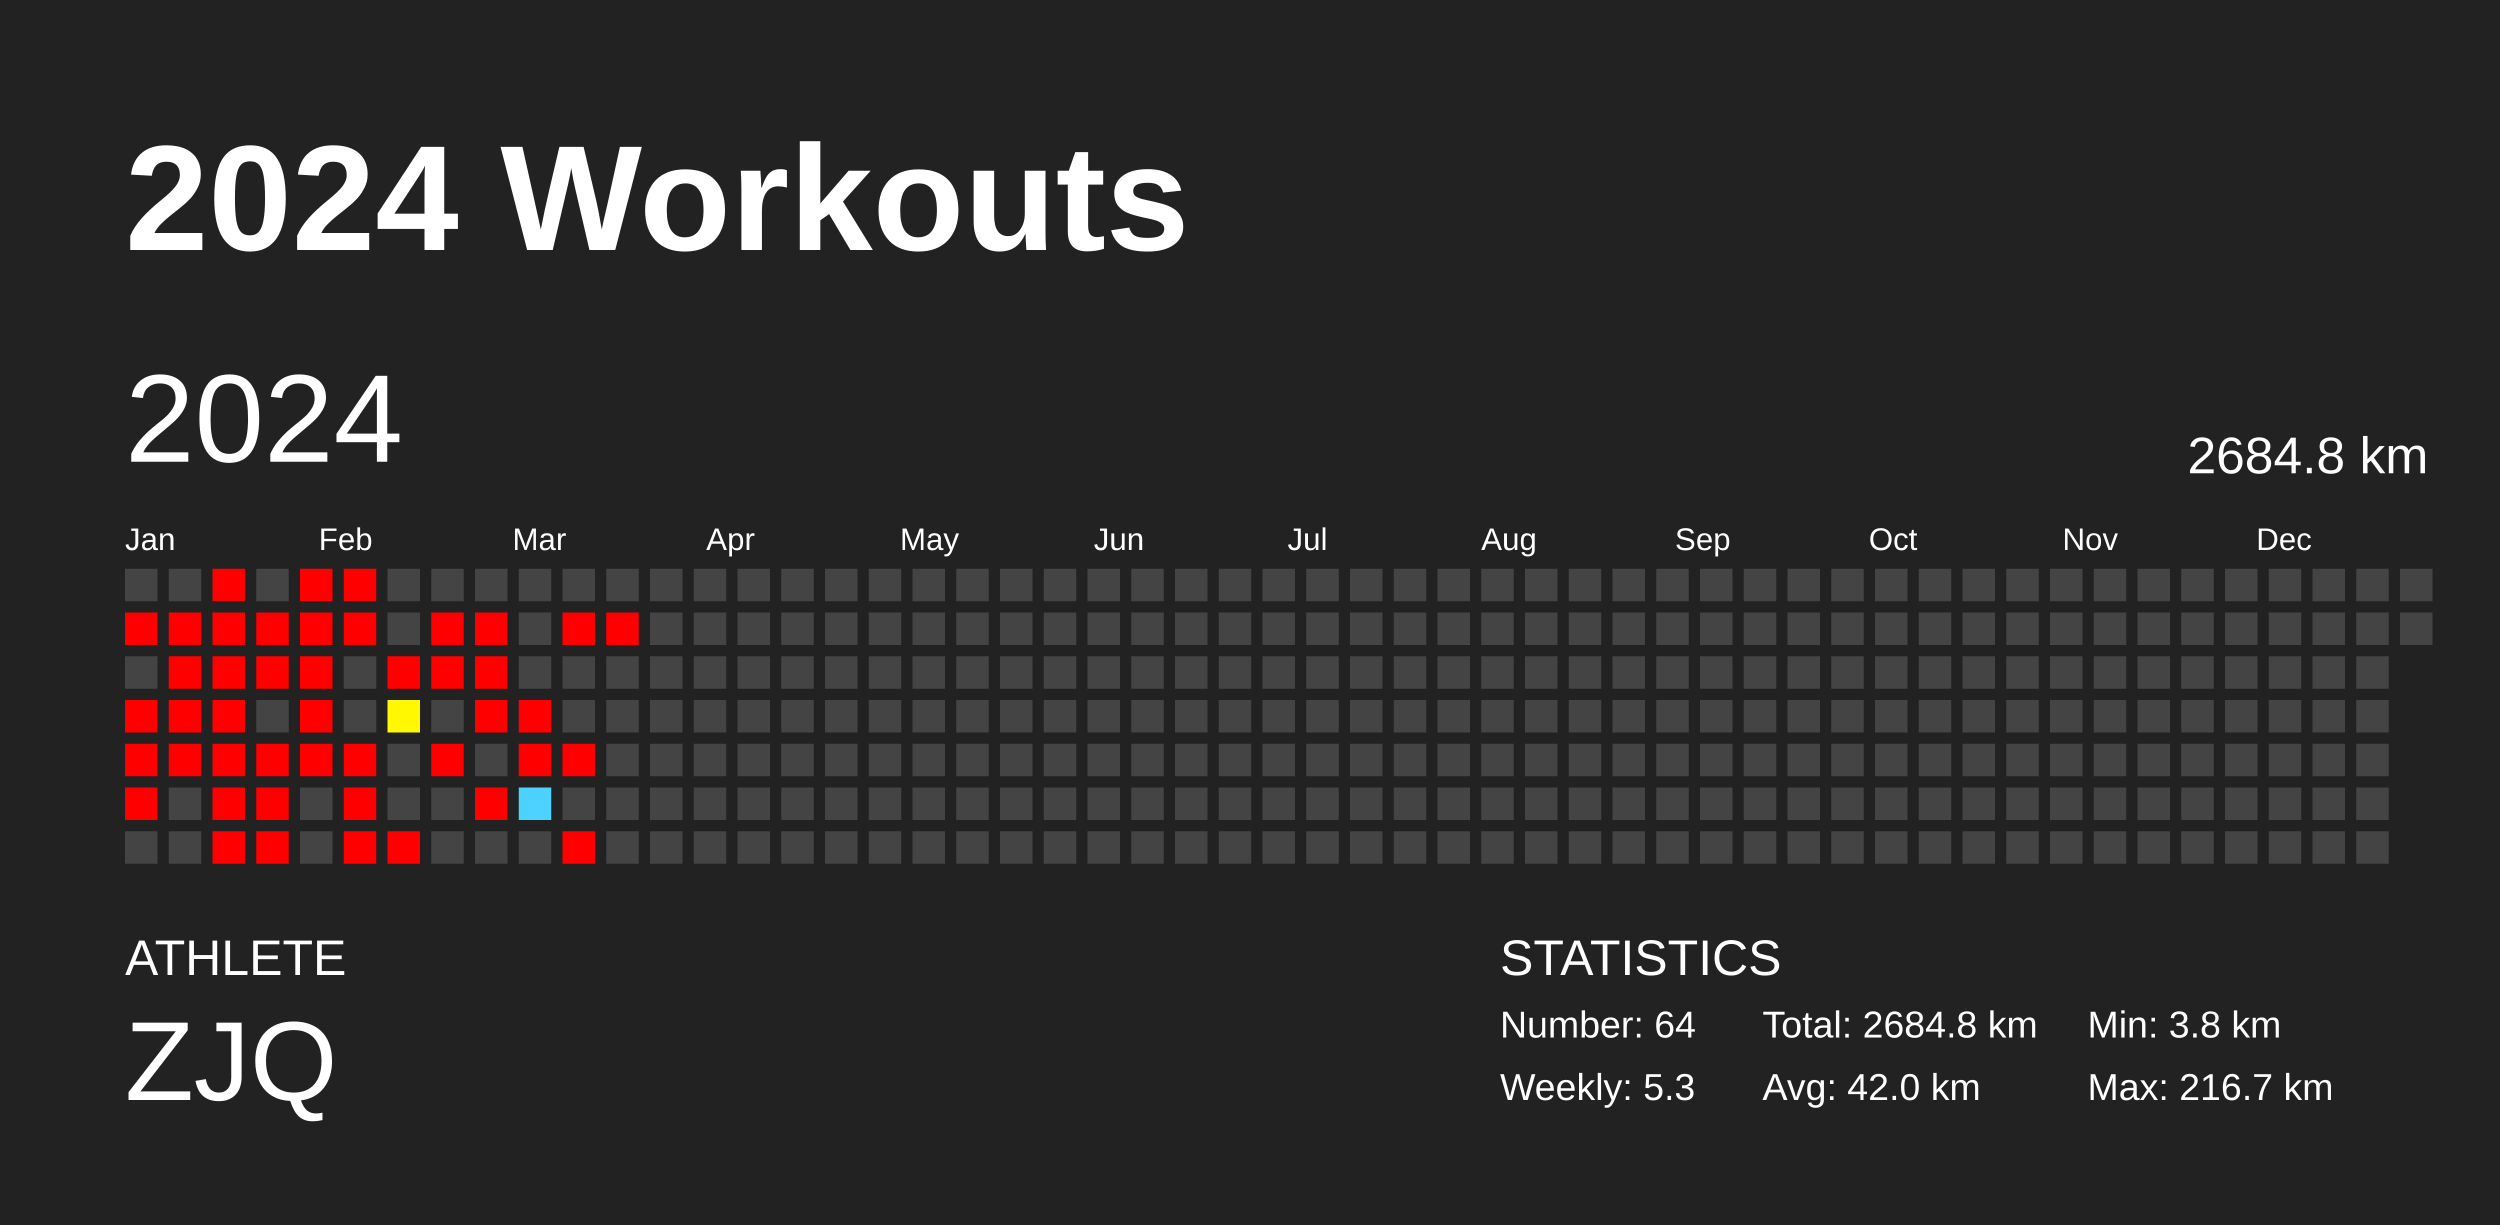
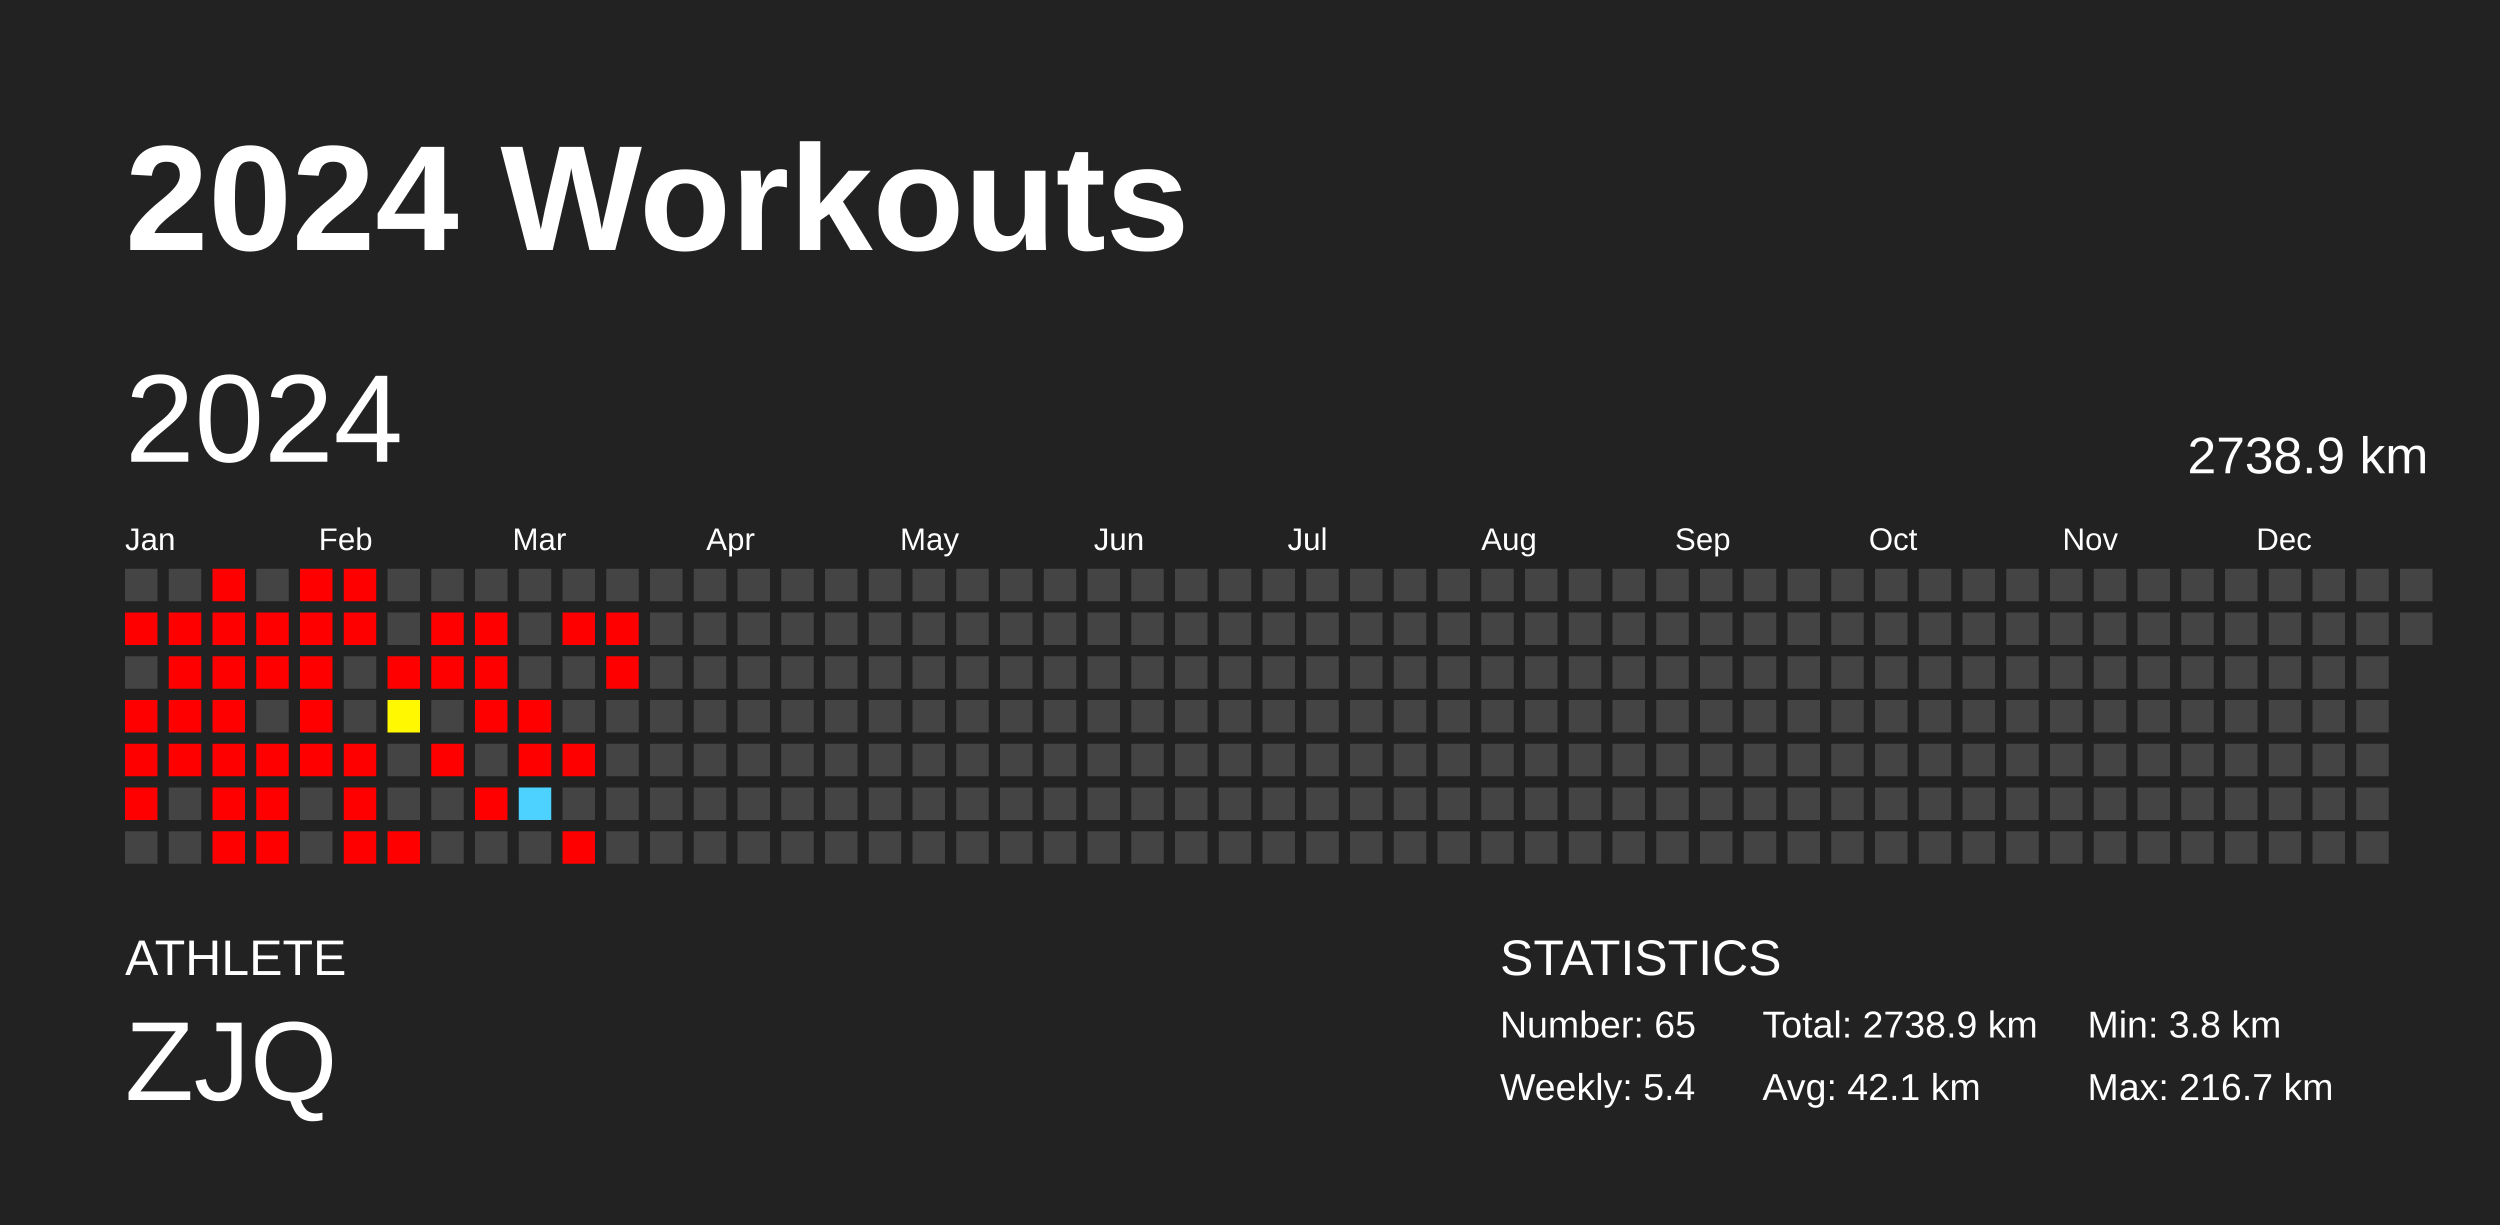
<svg xmlns="http://www.w3.org/2000/svg" baseProfile="full" height="98mm" version="1.1" viewBox="0,0,200,98" width="200mm">
  <defs />
  <rect fill="#222222" height="98" width="200" x="0" y="0" />
  <text fill="#FFFFFF" style="font-size:12px; font-family:Arial; font-weight:bold;" x="10" y="20">2024 Workouts</text>
  <text fill="#FFFFFF" style="font-size:4px; font-family:Arial" x="10" y="78">ATHLETE</text>
  <text fill="#FFFFFF" style="font-size:9px; font-family:Arial" x="10" y="88">ZJQ</text>
  <text fill="#FFFFFF" style="font-size:4px; font-family:Arial" x="120" y="78">STATISTICS</text>
-   <text fill="#FFFFFF" style="font-size:3px; font-family:Arial" x="120" y="83">Number: 64</text>
-   <text fill="#FFFFFF" style="font-size:3px; font-family:Arial" x="120" y="88">Weekly: 5.3</text>
-   <text fill="#FFFFFF" style="font-size:3px; font-family:Arial" x="141" y="83">Total: 2684.8 km</text>
-   <text fill="#FFFFFF" style="font-size:3px; font-family:Arial" x="141" y="88">Avg: 42.0 km</text>
+   <text fill="#FFFFFF" style="font-size:3px; font-family:Arial" x="120" y="83">Number: 65</text>
+   <text fill="#FFFFFF" style="font-size:3px; font-family:Arial" x="120" y="88">Weekly: 5.4</text>
+   <text fill="#FFFFFF" style="font-size:3px; font-family:Arial" x="141" y="83">Total: 2738.9 km</text>
+   <text fill="#FFFFFF" style="font-size:3px; font-family:Arial" x="141" y="88">Avg: 42.1 km</text>
  <text fill="#FFFFFF" style="font-size:3px; font-family:Arial" x="167" y="83">Min: 3.8 km</text>
  <text fill="#FFFFFF" style="font-size:3px; font-family:Arial" x="167" y="88">Max: 216.7 km</text>
  <text dominant-baseline="hanging" fill="#FFFFFF" style="font-size:10.0px; font-family:Arial;" x="10" y="30">2024</text>
-   <text dominant-baseline="hanging" fill="#FFFFFF" style="font-size:4.125px; font-family:Arial;" x="175" y="35">2684.8 km</text>
+   <text dominant-baseline="hanging" fill="#FFFFFF" style="font-size:4.125px; font-family:Arial;" x="175" y="35">2738.9 km</text>
  <text fill="#FFFFFF" style="font-size:2.5px; font-family:Arial" x="10.0" y="44">Jan</text>
  <text fill="#FFFFFF" style="font-size:2.5px; font-family:Arial" x="25.5" y="44">Feb</text>
  <text fill="#FFFFFF" style="font-size:2.5px; font-family:Arial" x="41.0" y="44">Mar</text>
  <text fill="#FFFFFF" style="font-size:2.5px; font-family:Arial" x="56.5" y="44">Apr</text>
  <text fill="#FFFFFF" style="font-size:2.5px; font-family:Arial" x="72.0" y="44">May</text>
  <text fill="#FFFFFF" style="font-size:2.5px; font-family:Arial" x="87.5" y="44">Jun</text>
  <text fill="#FFFFFF" style="font-size:2.5px; font-family:Arial" x="103.0" y="44">Jul</text>
  <text fill="#FFFFFF" style="font-size:2.5px; font-family:Arial" x="118.5" y="44">Aug</text>
  <text fill="#FFFFFF" style="font-size:2.5px; font-family:Arial" x="134.0" y="44">Sep</text>
  <text fill="#FFFFFF" style="font-size:2.5px; font-family:Arial" x="149.5" y="44">Oct</text>
  <text fill="#FFFFFF" style="font-size:2.5px; font-family:Arial" x="165.0" y="44">Nov</text>
  <text fill="#FFFFFF" style="font-size:2.5px; font-family:Arial" x="180.5" y="44">Dec</text>
  <rect fill="#444444" height="2.6" width="2.6" x="10.0" y="45.5" />
  <rect fill="red" height="2.6" width="2.6" x="10.0" y="49.0" />
  <rect fill="#444444" height="2.6" width="2.6" x="10.0" y="52.5" />
  <rect fill="red" height="2.6" width="2.6" x="10.0" y="56.0" />
  <rect fill="red" height="2.6" width="2.6" x="10.0" y="59.5" />
  <rect fill="red" height="2.6" width="2.6" x="10.0" y="63.0" />
  <rect fill="#444444" height="2.6" width="2.6" x="10.0" y="66.5" />
  <rect fill="#444444" height="2.6" width="2.6" x="13.5" y="45.5" />
  <rect fill="red" height="2.6" width="2.6" x="13.5" y="49.0" />
  <rect fill="red" height="2.6" width="2.6" x="13.5" y="52.5" />
  <rect fill="red" height="2.6" width="2.6" x="13.5" y="56.0" />
  <rect fill="red" height="2.6" width="2.6" x="13.5" y="59.5" />
  <rect fill="#444444" height="2.6" width="2.6" x="13.5" y="63.0" />
  <rect fill="#444444" height="2.6" width="2.6" x="13.5" y="66.5" />
  <rect fill="red" height="2.6" width="2.6" x="17.0" y="45.5" />
  <rect fill="red" height="2.6" width="2.6" x="17.0" y="49.0" />
  <rect fill="red" height="2.6" width="2.6" x="17.0" y="52.5" />
  <rect fill="red" height="2.6" width="2.6" x="17.0" y="56.0" />
  <rect fill="red" height="2.6" width="2.6" x="17.0" y="59.5" />
  <rect fill="red" height="2.6" width="2.6" x="17.0" y="63.0" />
  <rect fill="red" height="2.6" width="2.6" x="17.0" y="66.5" />
  <rect fill="#444444" height="2.6" width="2.6" x="20.5" y="45.5" />
  <rect fill="red" height="2.6" width="2.6" x="20.5" y="49.0" />
  <rect fill="red" height="2.6" width="2.6" x="20.5" y="52.5" />
  <rect fill="#444444" height="2.6" width="2.6" x="20.5" y="56.0" />
  <rect fill="red" height="2.6" width="2.6" x="20.5" y="59.5" />
  <rect fill="red" height="2.6" width="2.6" x="20.5" y="63.0" />
  <rect fill="red" height="2.6" width="2.6" x="20.5" y="66.5" />
  <rect fill="red" height="2.6" width="2.6" x="24.0" y="45.5" />
  <rect fill="red" height="2.6" width="2.6" x="24.0" y="49.0" />
  <rect fill="red" height="2.6" width="2.6" x="24.0" y="52.5" />
  <rect fill="red" height="2.6" width="2.6" x="24.0" y="56.0" />
  <rect fill="red" height="2.6" width="2.6" x="24.0" y="59.5" />
  <rect fill="#444444" height="2.6" width="2.6" x="24.0" y="63.0" />
  <rect fill="#444444" height="2.6" width="2.6" x="24.0" y="66.5" />
  <rect fill="red" height="2.6" width="2.6" x="27.5" y="45.5" />
  <rect fill="red" height="2.6" width="2.6" x="27.5" y="49.0" />
  <rect fill="#444444" height="2.6" width="2.6" x="27.5" y="52.5" />
  <rect fill="#444444" height="2.6" width="2.6" x="27.5" y="56.0" />
  <rect fill="red" height="2.6" width="2.6" x="27.5" y="59.5" />
  <rect fill="red" height="2.6" width="2.6" x="27.5" y="63.0" />
  <rect fill="red" height="2.6" width="2.6" x="27.5" y="66.5" />
  <rect fill="#444444" height="2.6" width="2.6" x="31.0" y="45.5" />
  <rect fill="#444444" height="2.6" width="2.6" x="31.0" y="49.0" />
  <rect fill="red" height="2.6" width="2.6" x="31.0" y="52.5" />
  <rect fill="#fff800" height="2.6" width="2.6" x="31.0" y="56.0" />
  <rect fill="#444444" height="2.6" width="2.6" x="31.0" y="59.5" />
  <rect fill="#444444" height="2.6" width="2.6" x="31.0" y="63.0" />
  <rect fill="red" height="2.6" width="2.6" x="31.0" y="66.5" />
  <rect fill="#444444" height="2.6" width="2.6" x="34.5" y="45.5" />
  <rect fill="red" height="2.6" width="2.6" x="34.5" y="49.0" />
  <rect fill="red" height="2.6" width="2.6" x="34.5" y="52.5" />
  <rect fill="#444444" height="2.6" width="2.6" x="34.5" y="56.0" />
  <rect fill="red" height="2.6" width="2.6" x="34.5" y="59.5" />
  <rect fill="#444444" height="2.6" width="2.6" x="34.5" y="63.0" />
  <rect fill="#444444" height="2.6" width="2.6" x="34.5" y="66.5" />
  <rect fill="#444444" height="2.6" width="2.6" x="38.0" y="45.5" />
  <rect fill="red" height="2.6" width="2.6" x="38.0" y="49.0" />
  <rect fill="red" height="2.6" width="2.6" x="38.0" y="52.5" />
  <rect fill="red" height="2.6" width="2.6" x="38.0" y="56.0" />
  <rect fill="#444444" height="2.6" width="2.6" x="38.0" y="59.5" />
  <rect fill="red" height="2.6" width="2.6" x="38.0" y="63.0" />
  <rect fill="#444444" height="2.6" width="2.6" x="38.0" y="66.5" />
  <rect fill="#444444" height="2.6" width="2.6" x="41.5" y="45.5" />
  <rect fill="#444444" height="2.6" width="2.6" x="41.5" y="49.0" />
  <rect fill="#444444" height="2.6" width="2.6" x="41.5" y="52.5" />
  <rect fill="red" height="2.6" width="2.6" x="41.5" y="56.0" />
  <rect fill="red" height="2.6" width="2.6" x="41.5" y="59.5" />
  <rect fill="#4dd2ff" height="2.6" width="2.6" x="41.5" y="63.0" />
  <rect fill="#444444" height="2.6" width="2.6" x="41.5" y="66.5" />
  <rect fill="#444444" height="2.6" width="2.6" x="45.0" y="45.5" />
  <rect fill="red" height="2.6" width="2.6" x="45.0" y="49.0" />
  <rect fill="#444444" height="2.6" width="2.6" x="45.0" y="52.5" />
  <rect fill="#444444" height="2.6" width="2.6" x="45.0" y="56.0" />
  <rect fill="red" height="2.6" width="2.6" x="45.0" y="59.5" />
  <rect fill="#444444" height="2.6" width="2.6" x="45.0" y="63.0" />
  <rect fill="red" height="2.6" width="2.6" x="45.0" y="66.5" />
  <rect fill="#444444" height="2.6" width="2.6" x="48.5" y="45.5" />
  <rect fill="red" height="2.6" width="2.6" x="48.5" y="49.0" />
-   <rect fill="#444444" height="2.6" width="2.6" x="48.5" y="52.5" />
+   <rect fill="red" height="2.6" width="2.6" x="48.5" y="52.5" />
  <rect fill="#444444" height="2.6" width="2.6" x="48.5" y="56.0" />
  <rect fill="#444444" height="2.6" width="2.6" x="48.5" y="59.5" />
  <rect fill="#444444" height="2.6" width="2.6" x="48.5" y="63.0" />
  <rect fill="#444444" height="2.6" width="2.6" x="48.5" y="66.5" />
  <rect fill="#444444" height="2.6" width="2.6" x="52.0" y="45.5" />
  <rect fill="#444444" height="2.6" width="2.6" x="52.0" y="49.0" />
  <rect fill="#444444" height="2.6" width="2.6" x="52.0" y="52.5" />
  <rect fill="#444444" height="2.6" width="2.6" x="52.0" y="56.0" />
  <rect fill="#444444" height="2.6" width="2.6" x="52.0" y="59.5" />
  <rect fill="#444444" height="2.6" width="2.6" x="52.0" y="63.0" />
  <rect fill="#444444" height="2.6" width="2.6" x="52.0" y="66.5" />
  <rect fill="#444444" height="2.6" width="2.6" x="55.5" y="45.5" />
  <rect fill="#444444" height="2.6" width="2.6" x="55.5" y="49.0" />
  <rect fill="#444444" height="2.6" width="2.6" x="55.5" y="52.5" />
  <rect fill="#444444" height="2.6" width="2.6" x="55.5" y="56.0" />
  <rect fill="#444444" height="2.6" width="2.6" x="55.5" y="59.5" />
  <rect fill="#444444" height="2.6" width="2.6" x="55.5" y="63.0" />
  <rect fill="#444444" height="2.6" width="2.6" x="55.5" y="66.5" />
  <rect fill="#444444" height="2.6" width="2.6" x="59.0" y="45.5" />
  <rect fill="#444444" height="2.6" width="2.6" x="59.0" y="49.0" />
  <rect fill="#444444" height="2.6" width="2.6" x="59.0" y="52.5" />
  <rect fill="#444444" height="2.6" width="2.6" x="59.0" y="56.0" />
  <rect fill="#444444" height="2.6" width="2.6" x="59.0" y="59.5" />
  <rect fill="#444444" height="2.6" width="2.6" x="59.0" y="63.0" />
  <rect fill="#444444" height="2.6" width="2.6" x="59.0" y="66.5" />
  <rect fill="#444444" height="2.6" width="2.6" x="62.5" y="45.5" />
  <rect fill="#444444" height="2.6" width="2.6" x="62.5" y="49.0" />
  <rect fill="#444444" height="2.6" width="2.6" x="62.5" y="52.5" />
  <rect fill="#444444" height="2.6" width="2.6" x="62.5" y="56.0" />
  <rect fill="#444444" height="2.6" width="2.6" x="62.5" y="59.5" />
  <rect fill="#444444" height="2.6" width="2.6" x="62.5" y="63.0" />
  <rect fill="#444444" height="2.6" width="2.6" x="62.5" y="66.5" />
  <rect fill="#444444" height="2.6" width="2.6" x="66.0" y="45.5" />
  <rect fill="#444444" height="2.6" width="2.6" x="66.0" y="49.0" />
  <rect fill="#444444" height="2.6" width="2.6" x="66.0" y="52.5" />
  <rect fill="#444444" height="2.6" width="2.6" x="66.0" y="56.0" />
  <rect fill="#444444" height="2.6" width="2.6" x="66.0" y="59.5" />
  <rect fill="#444444" height="2.6" width="2.6" x="66.0" y="63.0" />
  <rect fill="#444444" height="2.6" width="2.6" x="66.0" y="66.5" />
  <rect fill="#444444" height="2.6" width="2.6" x="69.5" y="45.5" />
  <rect fill="#444444" height="2.6" width="2.6" x="69.5" y="49.0" />
  <rect fill="#444444" height="2.6" width="2.6" x="69.5" y="52.5" />
  <rect fill="#444444" height="2.6" width="2.6" x="69.5" y="56.0" />
  <rect fill="#444444" height="2.6" width="2.6" x="69.5" y="59.5" />
  <rect fill="#444444" height="2.6" width="2.6" x="69.5" y="63.0" />
  <rect fill="#444444" height="2.6" width="2.6" x="69.5" y="66.5" />
  <rect fill="#444444" height="2.6" width="2.6" x="73.0" y="45.5" />
  <rect fill="#444444" height="2.6" width="2.6" x="73.0" y="49.0" />
  <rect fill="#444444" height="2.6" width="2.6" x="73.0" y="52.5" />
  <rect fill="#444444" height="2.6" width="2.6" x="73.0" y="56.0" />
  <rect fill="#444444" height="2.6" width="2.6" x="73.0" y="59.5" />
  <rect fill="#444444" height="2.6" width="2.6" x="73.0" y="63.0" />
  <rect fill="#444444" height="2.6" width="2.6" x="73.0" y="66.5" />
  <rect fill="#444444" height="2.6" width="2.6" x="76.5" y="45.5" />
  <rect fill="#444444" height="2.6" width="2.6" x="76.5" y="49.0" />
  <rect fill="#444444" height="2.6" width="2.6" x="76.5" y="52.5" />
  <rect fill="#444444" height="2.6" width="2.6" x="76.5" y="56.0" />
  <rect fill="#444444" height="2.6" width="2.6" x="76.5" y="59.5" />
  <rect fill="#444444" height="2.6" width="2.6" x="76.5" y="63.0" />
  <rect fill="#444444" height="2.6" width="2.6" x="76.5" y="66.5" />
  <rect fill="#444444" height="2.6" width="2.6" x="80.0" y="45.5" />
  <rect fill="#444444" height="2.6" width="2.6" x="80.0" y="49.0" />
  <rect fill="#444444" height="2.6" width="2.6" x="80.0" y="52.5" />
  <rect fill="#444444" height="2.6" width="2.6" x="80.0" y="56.0" />
  <rect fill="#444444" height="2.6" width="2.6" x="80.0" y="59.5" />
  <rect fill="#444444" height="2.6" width="2.6" x="80.0" y="63.0" />
  <rect fill="#444444" height="2.6" width="2.6" x="80.0" y="66.5" />
  <rect fill="#444444" height="2.6" width="2.6" x="83.5" y="45.5" />
  <rect fill="#444444" height="2.6" width="2.6" x="83.5" y="49.0" />
  <rect fill="#444444" height="2.6" width="2.6" x="83.5" y="52.5" />
  <rect fill="#444444" height="2.6" width="2.6" x="83.5" y="56.0" />
  <rect fill="#444444" height="2.6" width="2.6" x="83.5" y="59.5" />
  <rect fill="#444444" height="2.6" width="2.6" x="83.5" y="63.0" />
  <rect fill="#444444" height="2.6" width="2.6" x="83.5" y="66.5" />
  <rect fill="#444444" height="2.6" width="2.6" x="87.0" y="45.5" />
  <rect fill="#444444" height="2.6" width="2.6" x="87.0" y="49.0" />
  <rect fill="#444444" height="2.6" width="2.6" x="87.0" y="52.5" />
  <rect fill="#444444" height="2.6" width="2.6" x="87.0" y="56.0" />
  <rect fill="#444444" height="2.6" width="2.6" x="87.0" y="59.5" />
  <rect fill="#444444" height="2.6" width="2.6" x="87.0" y="63.0" />
  <rect fill="#444444" height="2.6" width="2.6" x="87.0" y="66.5" />
  <rect fill="#444444" height="2.6" width="2.6" x="90.5" y="45.5" />
  <rect fill="#444444" height="2.6" width="2.6" x="90.5" y="49.0" />
  <rect fill="#444444" height="2.6" width="2.6" x="90.5" y="52.5" />
  <rect fill="#444444" height="2.6" width="2.6" x="90.5" y="56.0" />
  <rect fill="#444444" height="2.6" width="2.6" x="90.5" y="59.5" />
  <rect fill="#444444" height="2.6" width="2.6" x="90.5" y="63.0" />
  <rect fill="#444444" height="2.6" width="2.6" x="90.5" y="66.5" />
  <rect fill="#444444" height="2.6" width="2.6" x="94.0" y="45.5" />
  <rect fill="#444444" height="2.6" width="2.6" x="94.0" y="49.0" />
  <rect fill="#444444" height="2.6" width="2.6" x="94.0" y="52.5" />
  <rect fill="#444444" height="2.6" width="2.6" x="94.0" y="56.0" />
  <rect fill="#444444" height="2.6" width="2.6" x="94.0" y="59.5" />
  <rect fill="#444444" height="2.6" width="2.6" x="94.0" y="63.0" />
  <rect fill="#444444" height="2.6" width="2.6" x="94.0" y="66.5" />
  <rect fill="#444444" height="2.6" width="2.6" x="97.5" y="45.5" />
  <rect fill="#444444" height="2.6" width="2.6" x="97.5" y="49.0" />
  <rect fill="#444444" height="2.6" width="2.6" x="97.5" y="52.5" />
  <rect fill="#444444" height="2.6" width="2.6" x="97.5" y="56.0" />
  <rect fill="#444444" height="2.6" width="2.6" x="97.5" y="59.5" />
  <rect fill="#444444" height="2.6" width="2.6" x="97.5" y="63.0" />
  <rect fill="#444444" height="2.6" width="2.6" x="97.5" y="66.5" />
  <rect fill="#444444" height="2.6" width="2.6" x="101.0" y="45.5" />
  <rect fill="#444444" height="2.6" width="2.6" x="101.0" y="49.0" />
  <rect fill="#444444" height="2.6" width="2.6" x="101.0" y="52.5" />
  <rect fill="#444444" height="2.6" width="2.6" x="101.0" y="56.0" />
  <rect fill="#444444" height="2.6" width="2.6" x="101.0" y="59.5" />
  <rect fill="#444444" height="2.6" width="2.6" x="101.0" y="63.0" />
  <rect fill="#444444" height="2.6" width="2.6" x="101.0" y="66.5" />
  <rect fill="#444444" height="2.6" width="2.6" x="104.5" y="45.5" />
  <rect fill="#444444" height="2.6" width="2.6" x="104.5" y="49.0" />
  <rect fill="#444444" height="2.6" width="2.6" x="104.5" y="52.5" />
  <rect fill="#444444" height="2.6" width="2.6" x="104.5" y="56.0" />
  <rect fill="#444444" height="2.6" width="2.6" x="104.5" y="59.5" />
  <rect fill="#444444" height="2.6" width="2.6" x="104.5" y="63.0" />
  <rect fill="#444444" height="2.6" width="2.6" x="104.5" y="66.5" />
  <rect fill="#444444" height="2.6" width="2.6" x="108.0" y="45.5" />
  <rect fill="#444444" height="2.6" width="2.6" x="108.0" y="49.0" />
  <rect fill="#444444" height="2.6" width="2.6" x="108.0" y="52.5" />
  <rect fill="#444444" height="2.6" width="2.6" x="108.0" y="56.0" />
  <rect fill="#444444" height="2.6" width="2.6" x="108.0" y="59.5" />
  <rect fill="#444444" height="2.6" width="2.6" x="108.0" y="63.0" />
  <rect fill="#444444" height="2.6" width="2.6" x="108.0" y="66.5" />
  <rect fill="#444444" height="2.6" width="2.6" x="111.5" y="45.5" />
  <rect fill="#444444" height="2.6" width="2.6" x="111.5" y="49.0" />
  <rect fill="#444444" height="2.6" width="2.6" x="111.5" y="52.5" />
  <rect fill="#444444" height="2.6" width="2.6" x="111.5" y="56.0" />
  <rect fill="#444444" height="2.6" width="2.6" x="111.5" y="59.5" />
  <rect fill="#444444" height="2.6" width="2.6" x="111.5" y="63.0" />
  <rect fill="#444444" height="2.6" width="2.6" x="111.5" y="66.5" />
  <rect fill="#444444" height="2.6" width="2.6" x="115.0" y="45.5" />
  <rect fill="#444444" height="2.6" width="2.6" x="115.0" y="49.0" />
  <rect fill="#444444" height="2.6" width="2.6" x="115.0" y="52.5" />
  <rect fill="#444444" height="2.6" width="2.6" x="115.0" y="56.0" />
  <rect fill="#444444" height="2.6" width="2.6" x="115.0" y="59.5" />
  <rect fill="#444444" height="2.6" width="2.6" x="115.0" y="63.0" />
  <rect fill="#444444" height="2.6" width="2.6" x="115.0" y="66.5" />
  <rect fill="#444444" height="2.6" width="2.6" x="118.5" y="45.5" />
  <rect fill="#444444" height="2.6" width="2.6" x="118.5" y="49.0" />
  <rect fill="#444444" height="2.6" width="2.6" x="118.5" y="52.5" />
  <rect fill="#444444" height="2.6" width="2.6" x="118.5" y="56.0" />
  <rect fill="#444444" height="2.6" width="2.6" x="118.5" y="59.5" />
  <rect fill="#444444" height="2.6" width="2.6" x="118.5" y="63.0" />
  <rect fill="#444444" height="2.6" width="2.6" x="118.5" y="66.5" />
  <rect fill="#444444" height="2.6" width="2.6" x="122.0" y="45.5" />
  <rect fill="#444444" height="2.6" width="2.6" x="122.0" y="49.0" />
  <rect fill="#444444" height="2.6" width="2.6" x="122.0" y="52.5" />
  <rect fill="#444444" height="2.6" width="2.6" x="122.0" y="56.0" />
  <rect fill="#444444" height="2.6" width="2.6" x="122.0" y="59.5" />
  <rect fill="#444444" height="2.6" width="2.6" x="122.0" y="63.0" />
  <rect fill="#444444" height="2.6" width="2.6" x="122.0" y="66.5" />
  <rect fill="#444444" height="2.6" width="2.6" x="125.5" y="45.5" />
  <rect fill="#444444" height="2.6" width="2.6" x="125.5" y="49.0" />
  <rect fill="#444444" height="2.6" width="2.6" x="125.5" y="52.5" />
  <rect fill="#444444" height="2.6" width="2.6" x="125.5" y="56.0" />
  <rect fill="#444444" height="2.6" width="2.6" x="125.5" y="59.5" />
  <rect fill="#444444" height="2.6" width="2.6" x="125.5" y="63.0" />
  <rect fill="#444444" height="2.6" width="2.6" x="125.5" y="66.5" />
  <rect fill="#444444" height="2.6" width="2.6" x="129.0" y="45.5" />
  <rect fill="#444444" height="2.6" width="2.6" x="129.0" y="49.0" />
  <rect fill="#444444" height="2.6" width="2.6" x="129.0" y="52.5" />
  <rect fill="#444444" height="2.6" width="2.6" x="129.0" y="56.0" />
  <rect fill="#444444" height="2.6" width="2.6" x="129.0" y="59.5" />
  <rect fill="#444444" height="2.6" width="2.6" x="129.0" y="63.0" />
  <rect fill="#444444" height="2.6" width="2.6" x="129.0" y="66.5" />
  <rect fill="#444444" height="2.6" width="2.6" x="132.5" y="45.5" />
  <rect fill="#444444" height="2.6" width="2.6" x="132.5" y="49.0" />
  <rect fill="#444444" height="2.6" width="2.6" x="132.5" y="52.5" />
  <rect fill="#444444" height="2.6" width="2.6" x="132.5" y="56.0" />
  <rect fill="#444444" height="2.6" width="2.6" x="132.5" y="59.5" />
  <rect fill="#444444" height="2.6" width="2.6" x="132.5" y="63.0" />
  <rect fill="#444444" height="2.6" width="2.6" x="132.5" y="66.5" />
  <rect fill="#444444" height="2.6" width="2.6" x="136.0" y="45.5" />
  <rect fill="#444444" height="2.6" width="2.6" x="136.0" y="49.0" />
  <rect fill="#444444" height="2.6" width="2.6" x="136.0" y="52.5" />
  <rect fill="#444444" height="2.6" width="2.6" x="136.0" y="56.0" />
  <rect fill="#444444" height="2.6" width="2.6" x="136.0" y="59.5" />
  <rect fill="#444444" height="2.6" width="2.6" x="136.0" y="63.0" />
  <rect fill="#444444" height="2.6" width="2.6" x="136.0" y="66.5" />
  <rect fill="#444444" height="2.6" width="2.6" x="139.5" y="45.5" />
  <rect fill="#444444" height="2.6" width="2.6" x="139.5" y="49.0" />
  <rect fill="#444444" height="2.6" width="2.6" x="139.5" y="52.5" />
  <rect fill="#444444" height="2.6" width="2.6" x="139.5" y="56.0" />
  <rect fill="#444444" height="2.6" width="2.6" x="139.5" y="59.5" />
  <rect fill="#444444" height="2.6" width="2.6" x="139.5" y="63.0" />
  <rect fill="#444444" height="2.6" width="2.6" x="139.5" y="66.5" />
  <rect fill="#444444" height="2.6" width="2.6" x="143.0" y="45.5" />
  <rect fill="#444444" height="2.6" width="2.6" x="143.0" y="49.0" />
  <rect fill="#444444" height="2.6" width="2.6" x="143.0" y="52.5" />
  <rect fill="#444444" height="2.6" width="2.6" x="143.0" y="56.0" />
  <rect fill="#444444" height="2.6" width="2.6" x="143.0" y="59.5" />
  <rect fill="#444444" height="2.6" width="2.6" x="143.0" y="63.0" />
  <rect fill="#444444" height="2.6" width="2.6" x="143.0" y="66.5" />
  <rect fill="#444444" height="2.6" width="2.6" x="146.5" y="45.5" />
  <rect fill="#444444" height="2.6" width="2.6" x="146.5" y="49.0" />
  <rect fill="#444444" height="2.6" width="2.6" x="146.5" y="52.5" />
  <rect fill="#444444" height="2.6" width="2.6" x="146.5" y="56.0" />
  <rect fill="#444444" height="2.6" width="2.6" x="146.5" y="59.5" />
  <rect fill="#444444" height="2.6" width="2.6" x="146.5" y="63.0" />
  <rect fill="#444444" height="2.6" width="2.6" x="146.5" y="66.5" />
  <rect fill="#444444" height="2.6" width="2.6" x="150.0" y="45.5" />
  <rect fill="#444444" height="2.6" width="2.6" x="150.0" y="49.0" />
  <rect fill="#444444" height="2.6" width="2.6" x="150.0" y="52.5" />
  <rect fill="#444444" height="2.6" width="2.6" x="150.0" y="56.0" />
  <rect fill="#444444" height="2.6" width="2.6" x="150.0" y="59.5" />
  <rect fill="#444444" height="2.6" width="2.6" x="150.0" y="63.0" />
  <rect fill="#444444" height="2.6" width="2.6" x="150.0" y="66.5" />
  <rect fill="#444444" height="2.6" width="2.6" x="153.5" y="45.5" />
  <rect fill="#444444" height="2.6" width="2.6" x="153.5" y="49.0" />
  <rect fill="#444444" height="2.6" width="2.6" x="153.5" y="52.5" />
  <rect fill="#444444" height="2.6" width="2.6" x="153.5" y="56.0" />
  <rect fill="#444444" height="2.6" width="2.6" x="153.5" y="59.5" />
  <rect fill="#444444" height="2.6" width="2.6" x="153.5" y="63.0" />
  <rect fill="#444444" height="2.6" width="2.6" x="153.5" y="66.5" />
  <rect fill="#444444" height="2.6" width="2.6" x="157.0" y="45.5" />
  <rect fill="#444444" height="2.6" width="2.6" x="157.0" y="49.0" />
  <rect fill="#444444" height="2.6" width="2.6" x="157.0" y="52.5" />
  <rect fill="#444444" height="2.6" width="2.6" x="157.0" y="56.0" />
  <rect fill="#444444" height="2.6" width="2.6" x="157.0" y="59.5" />
  <rect fill="#444444" height="2.6" width="2.6" x="157.0" y="63.0" />
  <rect fill="#444444" height="2.6" width="2.6" x="157.0" y="66.5" />
  <rect fill="#444444" height="2.6" width="2.6" x="160.5" y="45.5" />
  <rect fill="#444444" height="2.6" width="2.6" x="160.5" y="49.0" />
  <rect fill="#444444" height="2.6" width="2.6" x="160.5" y="52.5" />
  <rect fill="#444444" height="2.6" width="2.6" x="160.5" y="56.0" />
  <rect fill="#444444" height="2.6" width="2.6" x="160.5" y="59.5" />
  <rect fill="#444444" height="2.6" width="2.6" x="160.5" y="63.0" />
  <rect fill="#444444" height="2.6" width="2.6" x="160.5" y="66.5" />
  <rect fill="#444444" height="2.6" width="2.6" x="164.0" y="45.5" />
  <rect fill="#444444" height="2.6" width="2.6" x="164.0" y="49.0" />
  <rect fill="#444444" height="2.6" width="2.6" x="164.0" y="52.5" />
  <rect fill="#444444" height="2.6" width="2.6" x="164.0" y="56.0" />
  <rect fill="#444444" height="2.6" width="2.6" x="164.0" y="59.5" />
  <rect fill="#444444" height="2.6" width="2.6" x="164.0" y="63.0" />
  <rect fill="#444444" height="2.6" width="2.6" x="164.0" y="66.5" />
  <rect fill="#444444" height="2.6" width="2.6" x="167.5" y="45.5" />
  <rect fill="#444444" height="2.6" width="2.6" x="167.5" y="49.0" />
  <rect fill="#444444" height="2.6" width="2.6" x="167.5" y="52.5" />
  <rect fill="#444444" height="2.6" width="2.6" x="167.5" y="56.0" />
  <rect fill="#444444" height="2.6" width="2.6" x="167.5" y="59.5" />
  <rect fill="#444444" height="2.6" width="2.6" x="167.5" y="63.0" />
  <rect fill="#444444" height="2.6" width="2.6" x="167.5" y="66.5" />
  <rect fill="#444444" height="2.6" width="2.6" x="171.0" y="45.5" />
  <rect fill="#444444" height="2.6" width="2.6" x="171.0" y="49.0" />
  <rect fill="#444444" height="2.6" width="2.6" x="171.0" y="52.5" />
  <rect fill="#444444" height="2.6" width="2.6" x="171.0" y="56.0" />
  <rect fill="#444444" height="2.6" width="2.6" x="171.0" y="59.5" />
  <rect fill="#444444" height="2.6" width="2.6" x="171.0" y="63.0" />
  <rect fill="#444444" height="2.6" width="2.6" x="171.0" y="66.5" />
  <rect fill="#444444" height="2.6" width="2.6" x="174.5" y="45.5" />
  <rect fill="#444444" height="2.6" width="2.6" x="174.5" y="49.0" />
  <rect fill="#444444" height="2.6" width="2.6" x="174.5" y="52.5" />
  <rect fill="#444444" height="2.6" width="2.6" x="174.5" y="56.0" />
  <rect fill="#444444" height="2.6" width="2.6" x="174.5" y="59.5" />
  <rect fill="#444444" height="2.6" width="2.6" x="174.5" y="63.0" />
  <rect fill="#444444" height="2.6" width="2.6" x="174.5" y="66.5" />
  <rect fill="#444444" height="2.6" width="2.6" x="178.0" y="45.5" />
  <rect fill="#444444" height="2.6" width="2.6" x="178.0" y="49.0" />
  <rect fill="#444444" height="2.6" width="2.6" x="178.0" y="52.5" />
  <rect fill="#444444" height="2.6" width="2.6" x="178.0" y="56.0" />
  <rect fill="#444444" height="2.6" width="2.6" x="178.0" y="59.5" />
  <rect fill="#444444" height="2.6" width="2.6" x="178.0" y="63.0" />
  <rect fill="#444444" height="2.6" width="2.6" x="178.0" y="66.5" />
  <rect fill="#444444" height="2.6" width="2.6" x="181.5" y="45.5" />
  <rect fill="#444444" height="2.6" width="2.6" x="181.5" y="49.0" />
  <rect fill="#444444" height="2.6" width="2.6" x="181.5" y="52.5" />
  <rect fill="#444444" height="2.6" width="2.6" x="181.5" y="56.0" />
  <rect fill="#444444" height="2.6" width="2.6" x="181.5" y="59.5" />
  <rect fill="#444444" height="2.6" width="2.6" x="181.5" y="63.0" />
  <rect fill="#444444" height="2.6" width="2.6" x="181.5" y="66.5" />
  <rect fill="#444444" height="2.6" width="2.6" x="185.0" y="45.5" />
  <rect fill="#444444" height="2.6" width="2.6" x="185.0" y="49.0" />
  <rect fill="#444444" height="2.6" width="2.6" x="185.0" y="52.5" />
  <rect fill="#444444" height="2.6" width="2.6" x="185.0" y="56.0" />
  <rect fill="#444444" height="2.6" width="2.6" x="185.0" y="59.5" />
  <rect fill="#444444" height="2.6" width="2.6" x="185.0" y="63.0" />
  <rect fill="#444444" height="2.6" width="2.6" x="185.0" y="66.5" />
  <rect fill="#444444" height="2.6" width="2.6" x="188.5" y="45.5" />
  <rect fill="#444444" height="2.6" width="2.6" x="188.5" y="49.0" />
  <rect fill="#444444" height="2.6" width="2.6" x="188.5" y="52.5" />
  <rect fill="#444444" height="2.6" width="2.6" x="188.5" y="56.0" />
  <rect fill="#444444" height="2.6" width="2.6" x="188.5" y="59.5" />
  <rect fill="#444444" height="2.6" width="2.6" x="188.5" y="63.0" />
  <rect fill="#444444" height="2.6" width="2.6" x="188.5" y="66.5" />
  <rect fill="#444444" height="2.6" width="2.6" x="192.0" y="45.5" />
  <rect fill="#444444" height="2.6" width="2.6" x="192.0" y="49.0" />
</svg>
